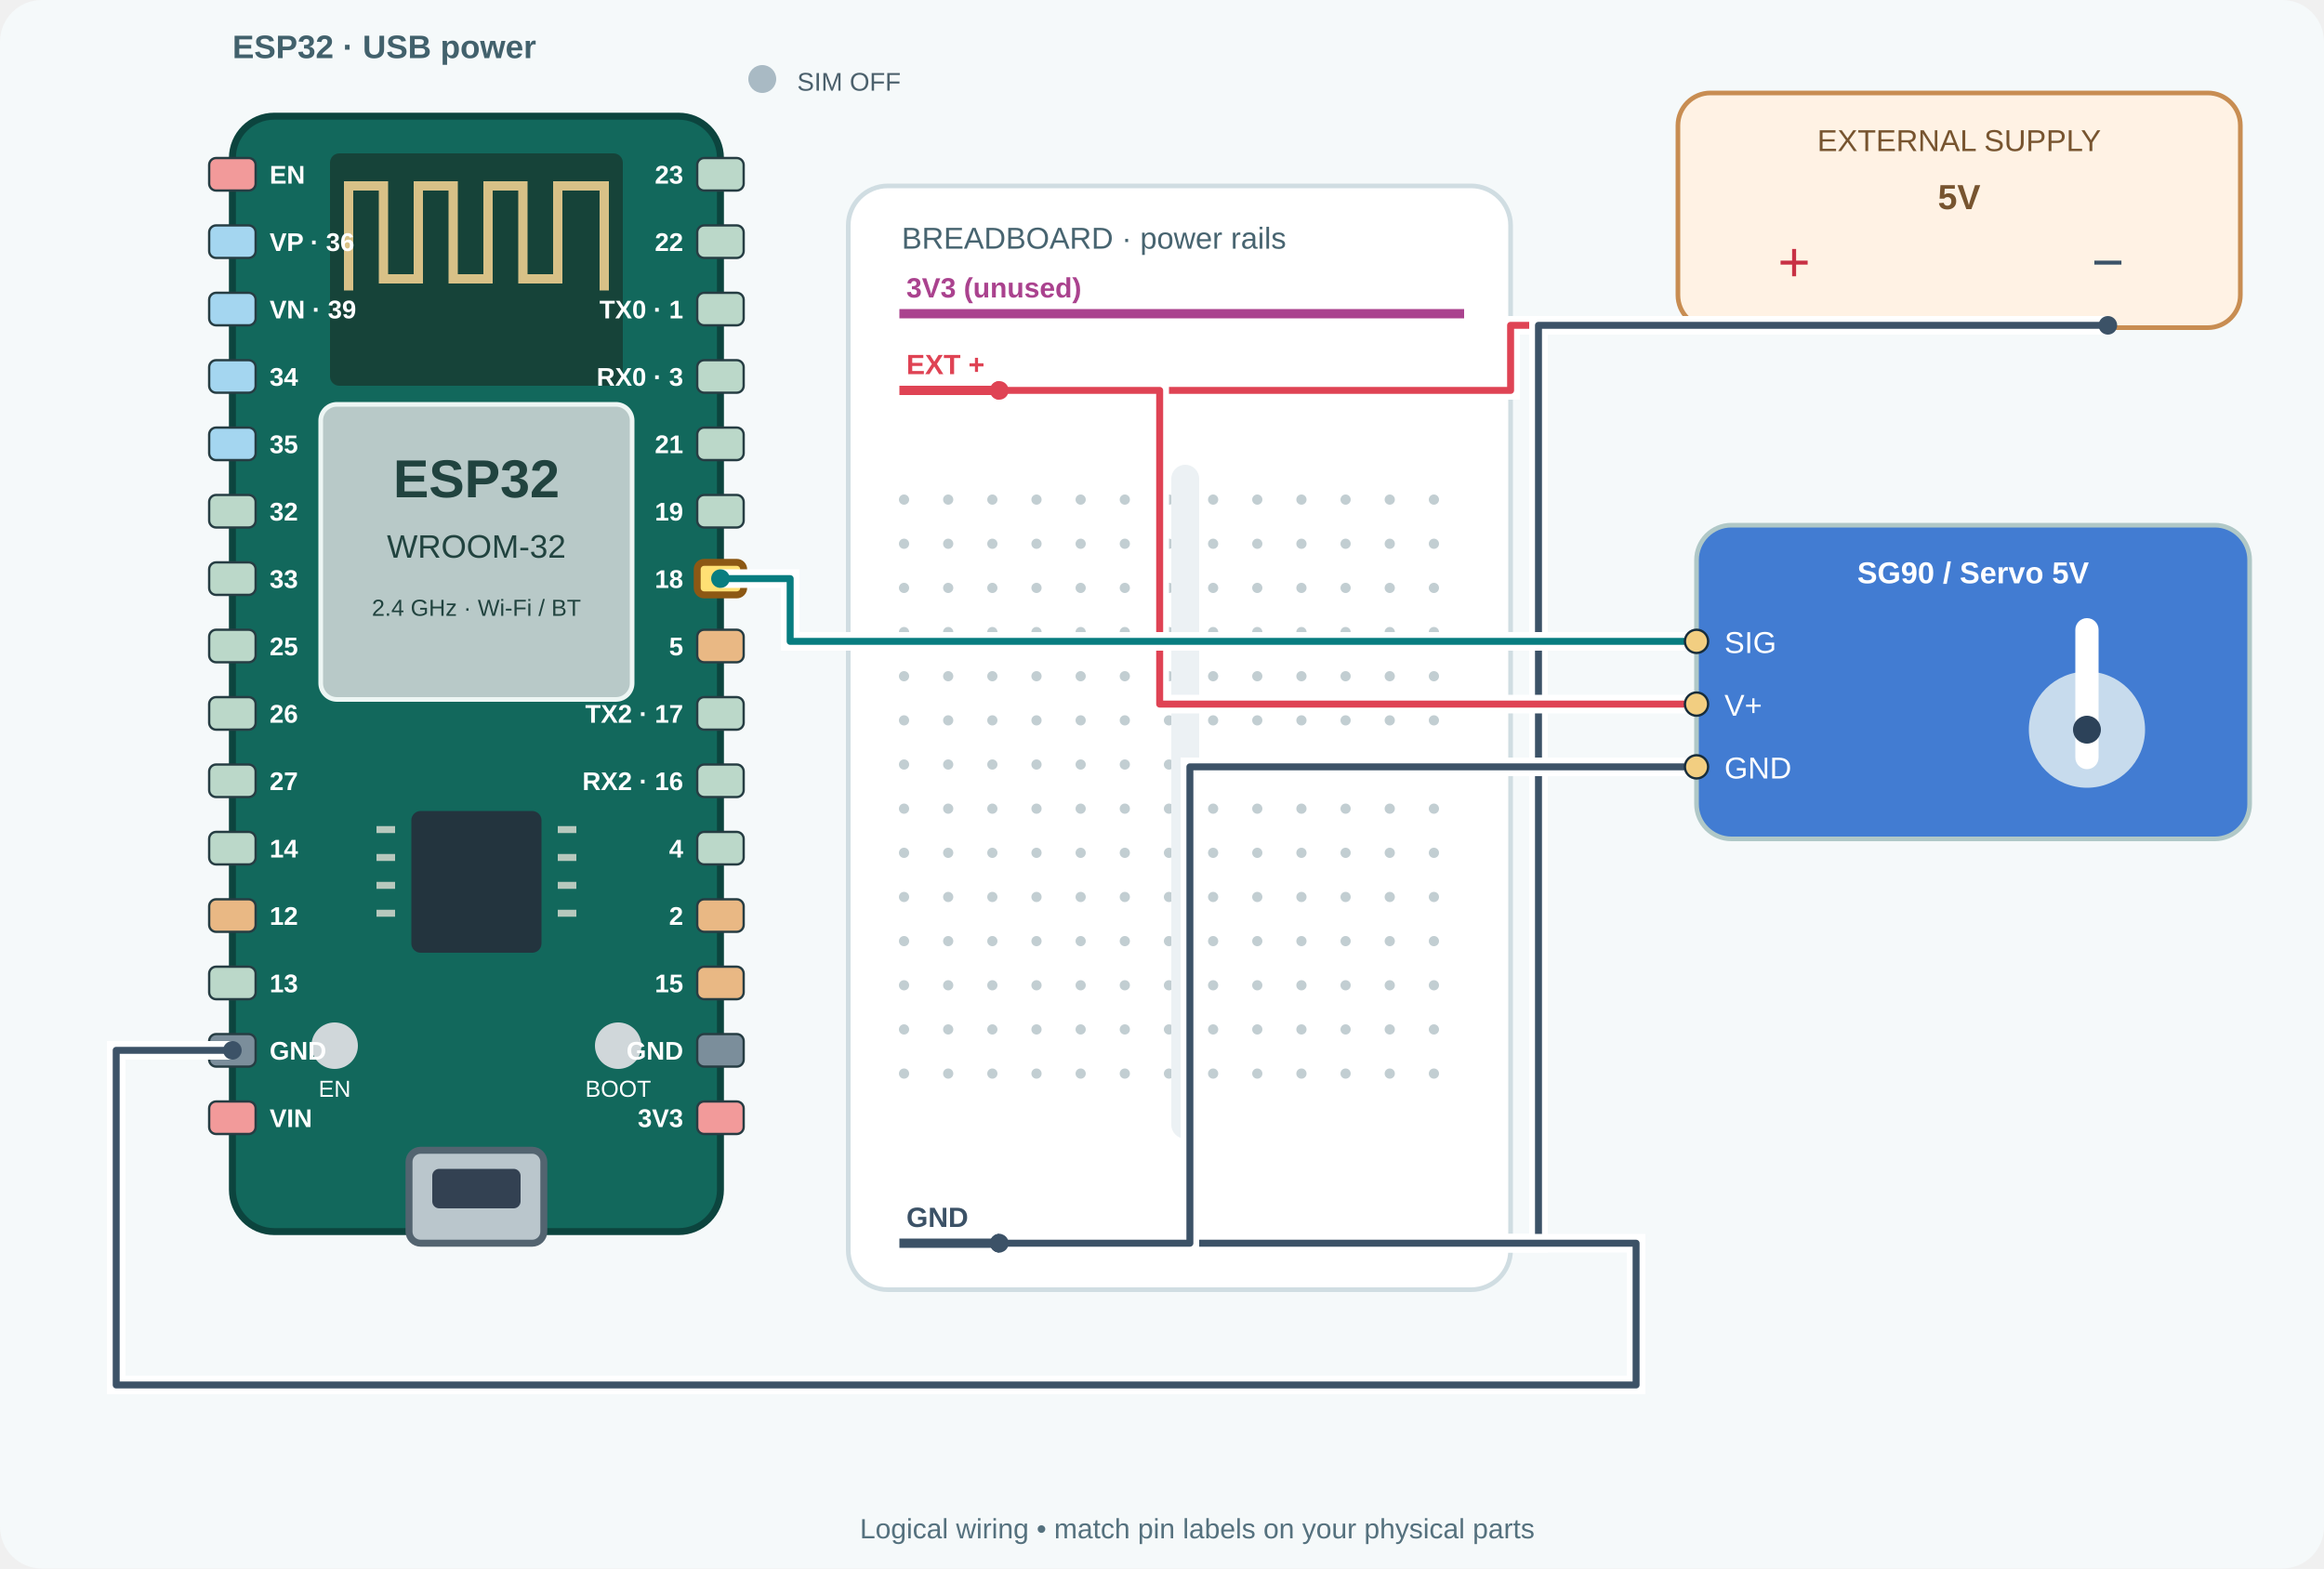
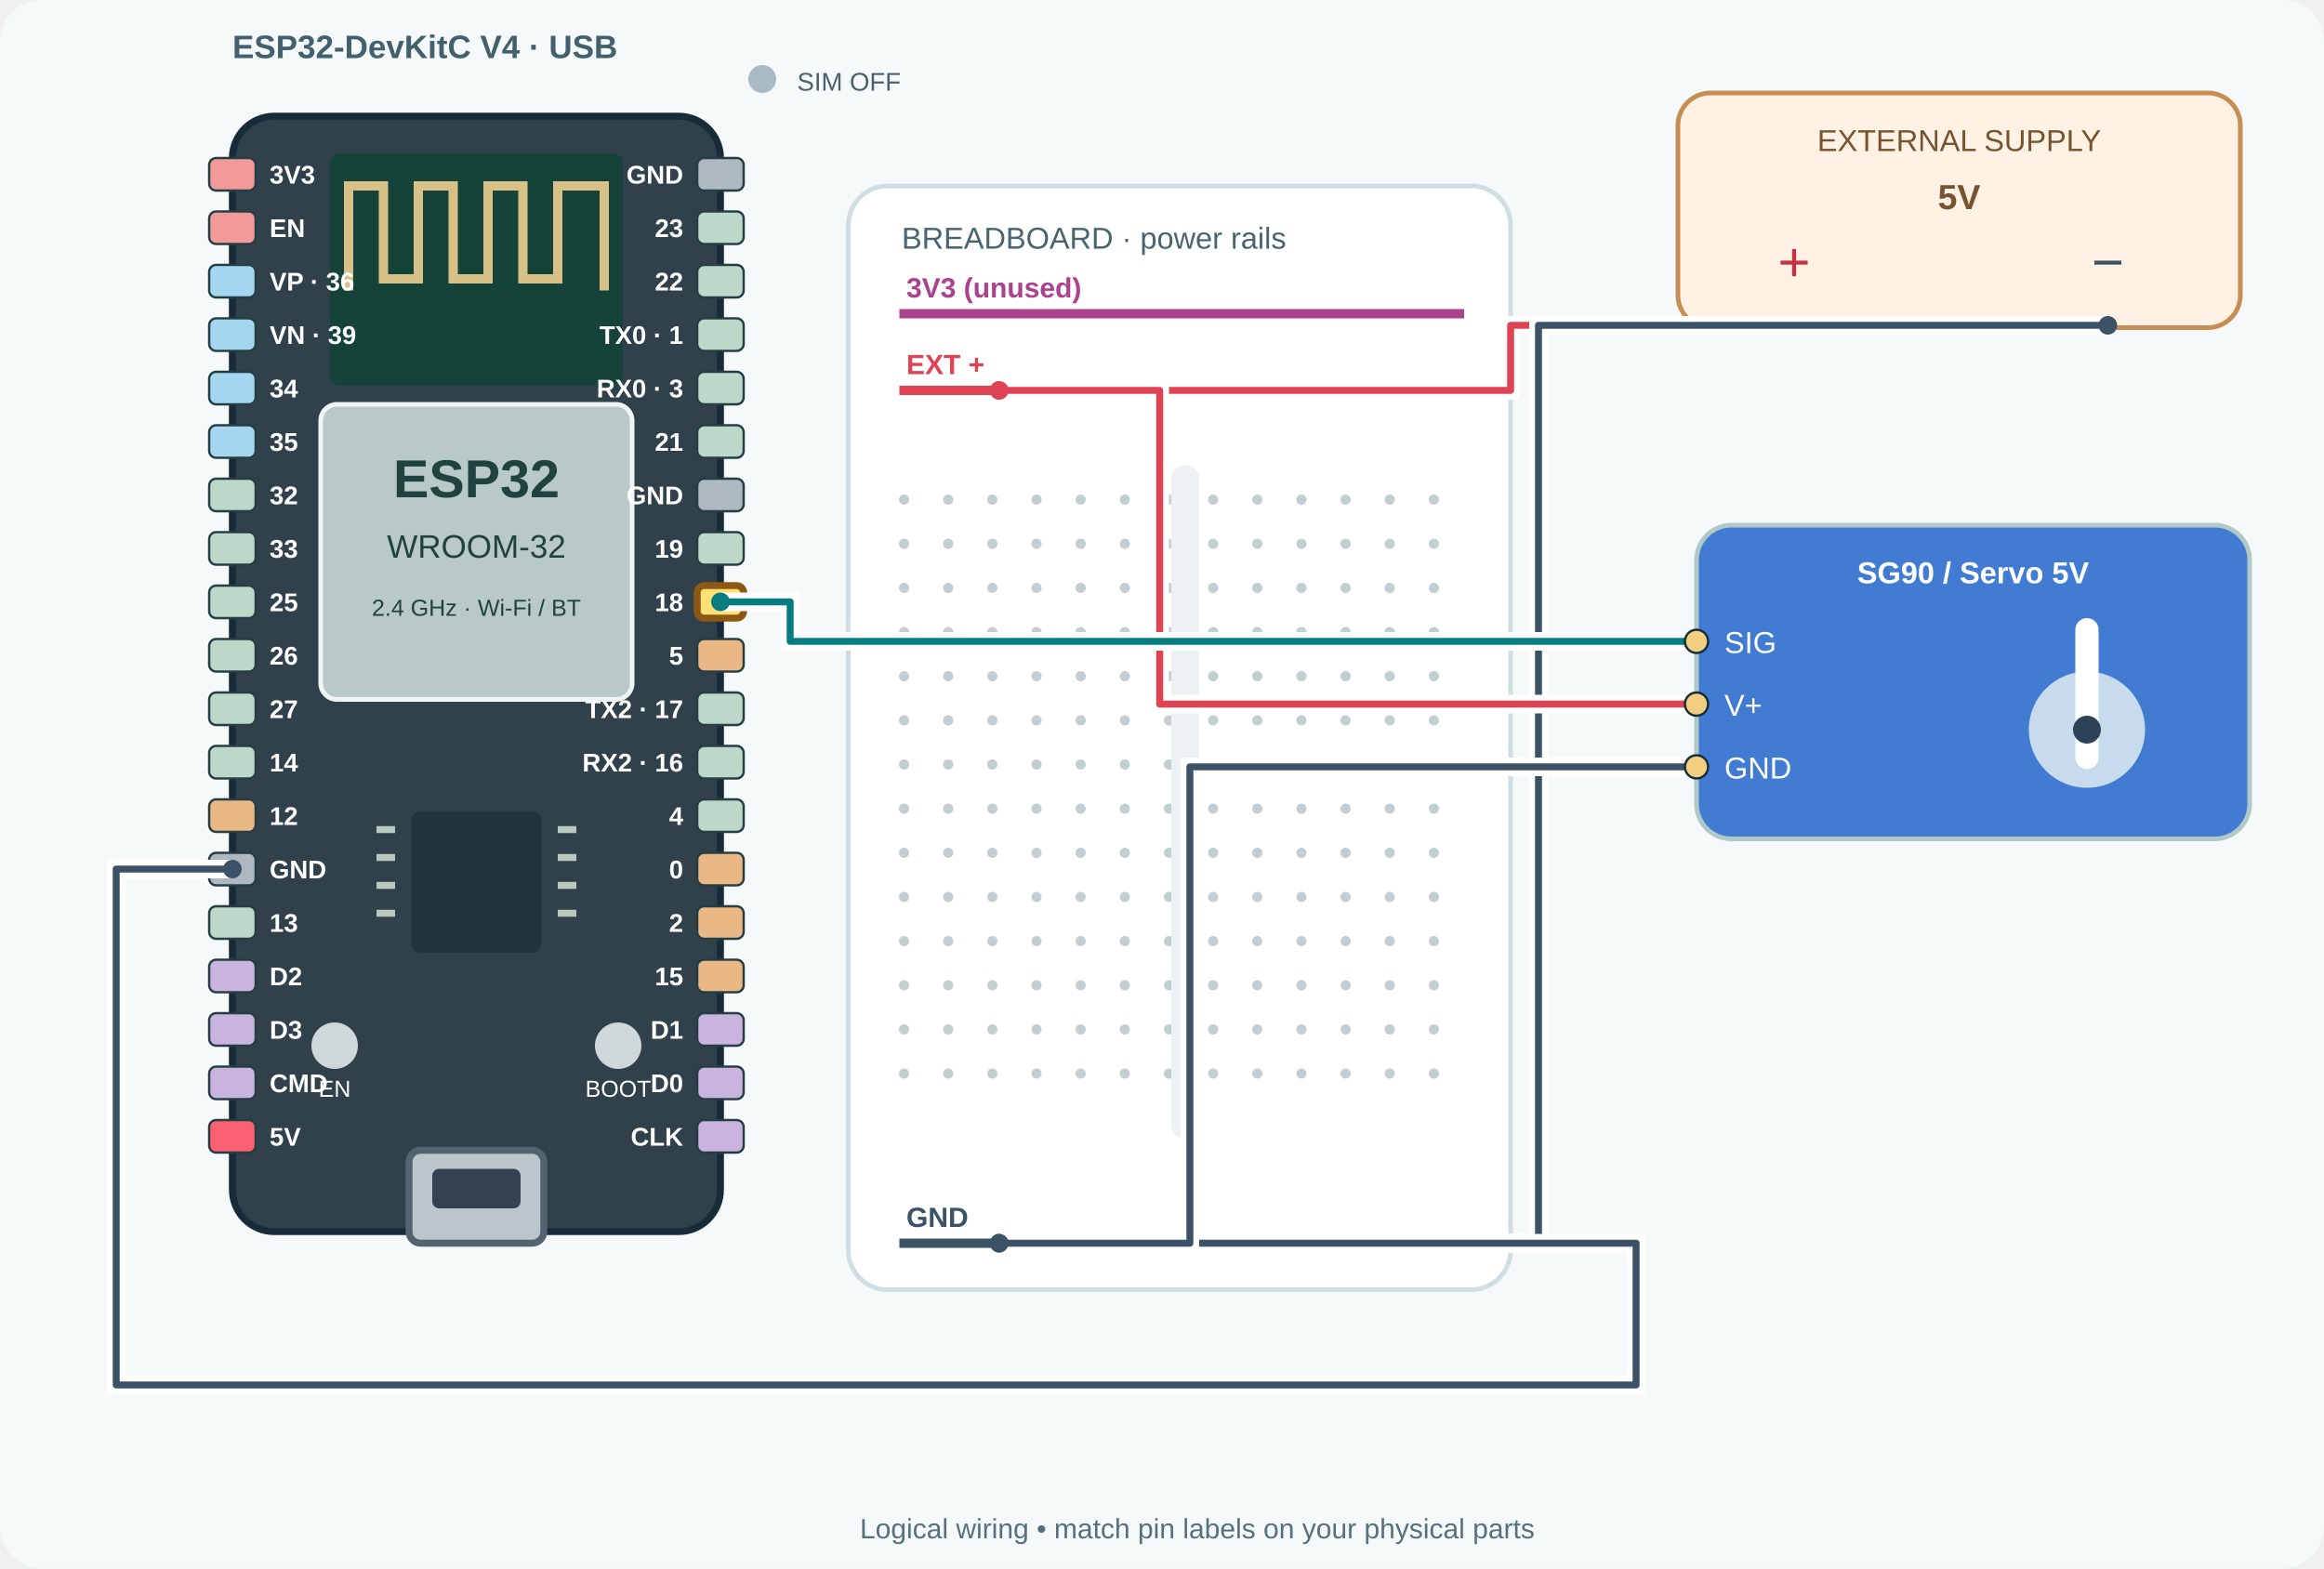
<svg xmlns="http://www.w3.org/2000/svg" viewBox="0 0 1000 675" role="img" aria-labelledby="circuit-title circuit-desc" class="circuit" style="font-family:Arial,sans-serif" data-powered="false">
  <rect width="1000" height="675" rx="18" fill="#f5f9fa" />
-   <text x="100" y="25" font-size="14" fill="#42616c" font-weight="bold">ESP32 · USB power</text>
+   <text x="100" y="25" font-size="14" fill="#42616c" font-weight="bold">ESP32-DevKitC V4 · USB</text>
  <rect x="365" y="80" width="285" height="475" rx="17" fill="#fff" stroke="#d0dde2" stroke-width="2" />
  <text x="388" y="107" font-size="13" fill="#476470">BREADBOARD · power rails</text>
  <circle cx="389" cy="215" r="2.2" fill="#c2ced2" />
  <circle cx="408" cy="215" r="2.2" fill="#c2ced2" />
  <circle cx="427" cy="215" r="2.2" fill="#c2ced2" />
  <circle cx="446" cy="215" r="2.2" fill="#c2ced2" />
  <circle cx="465" cy="215" r="2.2" fill="#c2ced2" />
  <circle cx="484" cy="215" r="2.2" fill="#c2ced2" />
  <circle cx="503" cy="215" r="2.2" fill="#c2ced2" />
  <circle cx="522" cy="215" r="2.2" fill="#c2ced2" />
  <circle cx="541" cy="215" r="2.2" fill="#c2ced2" />
  <circle cx="560" cy="215" r="2.2" fill="#c2ced2" />
  <circle cx="579" cy="215" r="2.2" fill="#c2ced2" />
  <circle cx="598" cy="215" r="2.2" fill="#c2ced2" />
  <circle cx="617" cy="215" r="2.2" fill="#c2ced2" />
  <circle cx="389" cy="234" r="2.2" fill="#c2ced2" />
  <circle cx="408" cy="234" r="2.2" fill="#c2ced2" />
  <circle cx="427" cy="234" r="2.2" fill="#c2ced2" />
  <circle cx="446" cy="234" r="2.2" fill="#c2ced2" />
  <circle cx="465" cy="234" r="2.2" fill="#c2ced2" />
  <circle cx="484" cy="234" r="2.2" fill="#c2ced2" />
  <circle cx="503" cy="234" r="2.2" fill="#c2ced2" />
  <circle cx="522" cy="234" r="2.2" fill="#c2ced2" />
  <circle cx="541" cy="234" r="2.2" fill="#c2ced2" />
  <circle cx="560" cy="234" r="2.2" fill="#c2ced2" />
  <circle cx="579" cy="234" r="2.2" fill="#c2ced2" />
  <circle cx="598" cy="234" r="2.2" fill="#c2ced2" />
  <circle cx="617" cy="234" r="2.2" fill="#c2ced2" />
  <circle cx="389" cy="253" r="2.2" fill="#c2ced2" />
  <circle cx="408" cy="253" r="2.2" fill="#c2ced2" />
  <circle cx="427" cy="253" r="2.2" fill="#c2ced2" />
  <circle cx="446" cy="253" r="2.2" fill="#c2ced2" />
  <circle cx="465" cy="253" r="2.2" fill="#c2ced2" />
  <circle cx="484" cy="253" r="2.2" fill="#c2ced2" />
  <circle cx="503" cy="253" r="2.2" fill="#c2ced2" />
  <circle cx="522" cy="253" r="2.2" fill="#c2ced2" />
  <circle cx="541" cy="253" r="2.2" fill="#c2ced2" />
  <circle cx="560" cy="253" r="2.2" fill="#c2ced2" />
  <circle cx="579" cy="253" r="2.2" fill="#c2ced2" />
  <circle cx="598" cy="253" r="2.2" fill="#c2ced2" />
  <circle cx="617" cy="253" r="2.2" fill="#c2ced2" />
  <circle cx="389" cy="272" r="2.2" fill="#c2ced2" />
  <circle cx="408" cy="272" r="2.2" fill="#c2ced2" />
  <circle cx="427" cy="272" r="2.2" fill="#c2ced2" />
  <circle cx="446" cy="272" r="2.2" fill="#c2ced2" />
  <circle cx="465" cy="272" r="2.2" fill="#c2ced2" />
  <circle cx="484" cy="272" r="2.2" fill="#c2ced2" />
  <circle cx="503" cy="272" r="2.2" fill="#c2ced2" />
  <circle cx="522" cy="272" r="2.2" fill="#c2ced2" />
  <circle cx="541" cy="272" r="2.2" fill="#c2ced2" />
  <circle cx="560" cy="272" r="2.2" fill="#c2ced2" />
  <circle cx="579" cy="272" r="2.2" fill="#c2ced2" />
  <circle cx="598" cy="272" r="2.2" fill="#c2ced2" />
  <circle cx="617" cy="272" r="2.2" fill="#c2ced2" />
  <circle cx="389" cy="291" r="2.2" fill="#c2ced2" />
  <circle cx="408" cy="291" r="2.2" fill="#c2ced2" />
  <circle cx="427" cy="291" r="2.2" fill="#c2ced2" />
  <circle cx="446" cy="291" r="2.2" fill="#c2ced2" />
  <circle cx="465" cy="291" r="2.2" fill="#c2ced2" />
  <circle cx="484" cy="291" r="2.2" fill="#c2ced2" />
  <circle cx="503" cy="291" r="2.2" fill="#c2ced2" />
  <circle cx="522" cy="291" r="2.2" fill="#c2ced2" />
  <circle cx="541" cy="291" r="2.2" fill="#c2ced2" />
  <circle cx="560" cy="291" r="2.2" fill="#c2ced2" />
  <circle cx="579" cy="291" r="2.2" fill="#c2ced2" />
  <circle cx="598" cy="291" r="2.2" fill="#c2ced2" />
  <circle cx="617" cy="291" r="2.2" fill="#c2ced2" />
  <circle cx="389" cy="310" r="2.2" fill="#c2ced2" />
  <circle cx="408" cy="310" r="2.2" fill="#c2ced2" />
  <circle cx="427" cy="310" r="2.2" fill="#c2ced2" />
  <circle cx="446" cy="310" r="2.2" fill="#c2ced2" />
  <circle cx="465" cy="310" r="2.2" fill="#c2ced2" />
  <circle cx="484" cy="310" r="2.2" fill="#c2ced2" />
  <circle cx="503" cy="310" r="2.2" fill="#c2ced2" />
  <circle cx="522" cy="310" r="2.2" fill="#c2ced2" />
  <circle cx="541" cy="310" r="2.2" fill="#c2ced2" />
  <circle cx="560" cy="310" r="2.2" fill="#c2ced2" />
  <circle cx="579" cy="310" r="2.2" fill="#c2ced2" />
  <circle cx="598" cy="310" r="2.2" fill="#c2ced2" />
  <circle cx="617" cy="310" r="2.2" fill="#c2ced2" />
  <circle cx="389" cy="329" r="2.2" fill="#c2ced2" />
  <circle cx="408" cy="329" r="2.2" fill="#c2ced2" />
  <circle cx="427" cy="329" r="2.2" fill="#c2ced2" />
  <circle cx="446" cy="329" r="2.2" fill="#c2ced2" />
  <circle cx="465" cy="329" r="2.2" fill="#c2ced2" />
  <circle cx="484" cy="329" r="2.2" fill="#c2ced2" />
  <circle cx="503" cy="329" r="2.2" fill="#c2ced2" />
  <circle cx="522" cy="329" r="2.2" fill="#c2ced2" />
  <circle cx="541" cy="329" r="2.2" fill="#c2ced2" />
  <circle cx="560" cy="329" r="2.2" fill="#c2ced2" />
  <circle cx="579" cy="329" r="2.2" fill="#c2ced2" />
  <circle cx="598" cy="329" r="2.2" fill="#c2ced2" />
  <circle cx="617" cy="329" r="2.2" fill="#c2ced2" />
  <circle cx="389" cy="348" r="2.2" fill="#c2ced2" />
  <circle cx="408" cy="348" r="2.2" fill="#c2ced2" />
  <circle cx="427" cy="348" r="2.2" fill="#c2ced2" />
  <circle cx="446" cy="348" r="2.2" fill="#c2ced2" />
  <circle cx="465" cy="348" r="2.2" fill="#c2ced2" />
  <circle cx="484" cy="348" r="2.2" fill="#c2ced2" />
  <circle cx="503" cy="348" r="2.2" fill="#c2ced2" />
  <circle cx="522" cy="348" r="2.2" fill="#c2ced2" />
  <circle cx="541" cy="348" r="2.2" fill="#c2ced2" />
  <circle cx="560" cy="348" r="2.2" fill="#c2ced2" />
  <circle cx="579" cy="348" r="2.2" fill="#c2ced2" />
  <circle cx="598" cy="348" r="2.2" fill="#c2ced2" />
  <circle cx="617" cy="348" r="2.2" fill="#c2ced2" />
  <circle cx="389" cy="367" r="2.2" fill="#c2ced2" />
  <circle cx="408" cy="367" r="2.2" fill="#c2ced2" />
  <circle cx="427" cy="367" r="2.2" fill="#c2ced2" />
  <circle cx="446" cy="367" r="2.2" fill="#c2ced2" />
  <circle cx="465" cy="367" r="2.2" fill="#c2ced2" />
  <circle cx="484" cy="367" r="2.2" fill="#c2ced2" />
  <circle cx="503" cy="367" r="2.2" fill="#c2ced2" />
  <circle cx="522" cy="367" r="2.2" fill="#c2ced2" />
  <circle cx="541" cy="367" r="2.2" fill="#c2ced2" />
  <circle cx="560" cy="367" r="2.2" fill="#c2ced2" />
  <circle cx="579" cy="367" r="2.2" fill="#c2ced2" />
  <circle cx="598" cy="367" r="2.2" fill="#c2ced2" />
  <circle cx="617" cy="367" r="2.2" fill="#c2ced2" />
  <circle cx="389" cy="386" r="2.2" fill="#c2ced2" />
  <circle cx="408" cy="386" r="2.2" fill="#c2ced2" />
  <circle cx="427" cy="386" r="2.2" fill="#c2ced2" />
  <circle cx="446" cy="386" r="2.2" fill="#c2ced2" />
  <circle cx="465" cy="386" r="2.2" fill="#c2ced2" />
  <circle cx="484" cy="386" r="2.2" fill="#c2ced2" />
  <circle cx="503" cy="386" r="2.2" fill="#c2ced2" />
  <circle cx="522" cy="386" r="2.2" fill="#c2ced2" />
  <circle cx="541" cy="386" r="2.2" fill="#c2ced2" />
  <circle cx="560" cy="386" r="2.2" fill="#c2ced2" />
  <circle cx="579" cy="386" r="2.2" fill="#c2ced2" />
  <circle cx="598" cy="386" r="2.2" fill="#c2ced2" />
  <circle cx="617" cy="386" r="2.2" fill="#c2ced2" />
  <circle cx="389" cy="405" r="2.2" fill="#c2ced2" />
  <circle cx="408" cy="405" r="2.2" fill="#c2ced2" />
  <circle cx="427" cy="405" r="2.2" fill="#c2ced2" />
  <circle cx="446" cy="405" r="2.2" fill="#c2ced2" />
  <circle cx="465" cy="405" r="2.2" fill="#c2ced2" />
  <circle cx="484" cy="405" r="2.2" fill="#c2ced2" />
  <circle cx="503" cy="405" r="2.2" fill="#c2ced2" />
  <circle cx="522" cy="405" r="2.2" fill="#c2ced2" />
  <circle cx="541" cy="405" r="2.2" fill="#c2ced2" />
  <circle cx="560" cy="405" r="2.2" fill="#c2ced2" />
  <circle cx="579" cy="405" r="2.2" fill="#c2ced2" />
  <circle cx="598" cy="405" r="2.2" fill="#c2ced2" />
  <circle cx="617" cy="405" r="2.2" fill="#c2ced2" />
  <circle cx="389" cy="424" r="2.2" fill="#c2ced2" />
  <circle cx="408" cy="424" r="2.2" fill="#c2ced2" />
  <circle cx="427" cy="424" r="2.2" fill="#c2ced2" />
  <circle cx="446" cy="424" r="2.2" fill="#c2ced2" />
  <circle cx="465" cy="424" r="2.2" fill="#c2ced2" />
  <circle cx="484" cy="424" r="2.2" fill="#c2ced2" />
  <circle cx="503" cy="424" r="2.2" fill="#c2ced2" />
  <circle cx="522" cy="424" r="2.2" fill="#c2ced2" />
  <circle cx="541" cy="424" r="2.2" fill="#c2ced2" />
  <circle cx="560" cy="424" r="2.2" fill="#c2ced2" />
  <circle cx="579" cy="424" r="2.2" fill="#c2ced2" />
  <circle cx="598" cy="424" r="2.2" fill="#c2ced2" />
  <circle cx="617" cy="424" r="2.2" fill="#c2ced2" />
  <circle cx="389" cy="443" r="2.2" fill="#c2ced2" />
  <circle cx="408" cy="443" r="2.2" fill="#c2ced2" />
  <circle cx="427" cy="443" r="2.2" fill="#c2ced2" />
  <circle cx="446" cy="443" r="2.2" fill="#c2ced2" />
  <circle cx="465" cy="443" r="2.2" fill="#c2ced2" />
  <circle cx="484" cy="443" r="2.2" fill="#c2ced2" />
  <circle cx="503" cy="443" r="2.2" fill="#c2ced2" />
  <circle cx="522" cy="443" r="2.2" fill="#c2ced2" />
  <circle cx="541" cy="443" r="2.2" fill="#c2ced2" />
  <circle cx="560" cy="443" r="2.2" fill="#c2ced2" />
  <circle cx="579" cy="443" r="2.2" fill="#c2ced2" />
  <circle cx="598" cy="443" r="2.2" fill="#c2ced2" />
  <circle cx="617" cy="443" r="2.2" fill="#c2ced2" />
  <circle cx="389" cy="462" r="2.2" fill="#c2ced2" />
  <circle cx="408" cy="462" r="2.2" fill="#c2ced2" />
  <circle cx="427" cy="462" r="2.2" fill="#c2ced2" />
  <circle cx="446" cy="462" r="2.2" fill="#c2ced2" />
  <circle cx="465" cy="462" r="2.2" fill="#c2ced2" />
  <circle cx="484" cy="462" r="2.2" fill="#c2ced2" />
  <circle cx="503" cy="462" r="2.2" fill="#c2ced2" />
  <circle cx="522" cy="462" r="2.2" fill="#c2ced2" />
  <circle cx="541" cy="462" r="2.2" fill="#c2ced2" />
  <circle cx="560" cy="462" r="2.2" fill="#c2ced2" />
  <circle cx="579" cy="462" r="2.2" fill="#c2ced2" />
  <circle cx="598" cy="462" r="2.2" fill="#c2ced2" />
  <circle cx="617" cy="462" r="2.2" fill="#c2ced2" />
  <rect x="504" y="200" width="12" height="290" rx="6" fill="#ecf1f4" />
  <path d="M387 135H630" stroke="#aa428e" stroke-width="4" />
  <text x="390" y="128" fill="#aa428e" font-size="12" font-weight="bold">3V3 (unused)</text>
  <path d="M387 168H630" stroke="#df4354" stroke-width="4" />
  <text x="390" y="161" fill="#df4354" font-size="12" font-weight="bold">EXT +</text>
  <path d="M387 535H630" stroke="#3c5267" stroke-width="4" />
  <text x="390" y="528" fill="#3c5267" font-size="12" font-weight="bold">GND</text>
  <rect x="722" y="40" width="242" height="101" rx="14" fill="#fff2e4" stroke="#c88d52" stroke-width="2" />
  <text x="843" y="65" text-anchor="middle" fill="#77542f" font-size="13">EXTERNAL SUPPLY</text>
  <text x="843" y="90" text-anchor="middle" fill="#77542f" font-size="15" font-weight="bold">5V</text>
  <text x="772" y="121" text-anchor="middle" font-size="24" fill="#c83144">+</text>
  <text x="907" y="121" text-anchor="middle" font-size="24" fill="#3c5267">−</text>
-   <g transform="translate(100 50) scale(1)">
-     <rect width="210" height="480" rx="18" fill="#12685c" stroke="#0c443e" stroke-width="3" />
+   <g transform="translate(100 50) scale(1 1)">
+     <rect width="210" height="480" rx="18" fill="#30414b" stroke="#172c38" stroke-width="3" />
    <rect x="42" y="16" width="126" height="100" rx="4" fill="#164339" />
    <path d="M50 75V30h15v40h15V30h15v40h15V30h15v40h15V30h20v45" fill="none" stroke="#d8c187" stroke-width="4" />
    <rect x="38" y="124" width="134" height="127" rx="7" fill="#b8c9c8" stroke="#edf6f4" stroke-width="2" />
    <text x="105" y="164" text-anchor="middle" font-size="23" fill="#21433f" font-weight="bold">ESP32</text>
    <text x="105" y="190" text-anchor="middle" font-size="14" fill="#21433f">WROOM-32</text>
    <text x="105" y="215" text-anchor="middle" font-size="10" fill="#21433f">2.4 GHz · Wi-Fi / BT</text>
    <rect x="77" y="299" width="56" height="61" rx="4" fill="#23343e" />
    <path d="M70 307h-8m8 12h-8m8 12h-8m8 12h-8m78-36h8m-8 12h8m-8 12h8m-8 12h8" stroke="#b7c8bd" stroke-width="3" />
    <circle cx="44" cy="400" r="10" fill="#d0d7da" />
    <circle cx="166" cy="400" r="10" fill="#d0d7da" />
    <text x="44" y="422" text-anchor="middle" font-size="10" fill="white">EN</text>
    <text x="166" y="422" text-anchor="middle" font-size="10" fill="white">BOOT</text>
    <rect x="76" y="445" width="58" height="40" rx="5" fill="#bac6cc" stroke="#536470" stroke-width="3" />
    <rect x="86" y="453" width="38" height="17" rx="3" fill="#334152" />
    <g class="pin " opacity="1">
-       <rect x="-27" y="12" width="54" height="26" fill="transparent" />
+       <rect x="-27" y="14" width="54" height="22" fill="transparent" />
      <rect class="pin-pad" x="-10" y="18" width="20" height="14" rx="3" fill="#f29a9a" stroke="#263d43" stroke-width="1" />
-       <text x="16" y="29" text-anchor="start" font-size="11" font-weight="bold" fill="#fff">EN</text>
-     </g>
-     <g class="pin " opacity="1">
-       <rect x="-27" y="41" width="54" height="26" fill="transparent" />
-       <rect class="pin-pad" x="-10" y="47" width="20" height="14" rx="3" fill="#a4d6f0" stroke="#263d43" stroke-width="1" />
-       <text x="16" y="58" text-anchor="start" font-size="11" font-weight="bold" fill="#fff">VP · 36</text>
-     </g>
-     <g class="pin " opacity="1">
-       <rect x="-27" y="70" width="54" height="26" fill="transparent" />
-       <rect class="pin-pad" x="-10" y="76" width="20" height="14" rx="3" fill="#a4d6f0" stroke="#263d43" stroke-width="1" />
-       <text x="16" y="87" text-anchor="start" font-size="11" font-weight="bold" fill="#fff">VN · 39</text>
-     </g>
-     <g class="pin " opacity="1">
-       <rect x="-27" y="99" width="54" height="26" fill="transparent" />
-       <rect class="pin-pad" x="-10" y="105" width="20" height="14" rx="3" fill="#a4d6f0" stroke="#263d43" stroke-width="1" />
-       <text x="16" y="116" text-anchor="start" font-size="11" font-weight="bold" fill="#fff">34</text>
-     </g>
-     <g class="pin " opacity="1">
-       <rect x="-27" y="128" width="54" height="26" fill="transparent" />
-       <rect class="pin-pad" x="-10" y="134" width="20" height="14" rx="3" fill="#a4d6f0" stroke="#263d43" stroke-width="1" />
-       <text x="16" y="145" text-anchor="start" font-size="11" font-weight="bold" fill="#fff">35</text>
-     </g>
-     <g class="pin " opacity="1">
-       <rect x="-27" y="157" width="54" height="26" fill="transparent" />
-       <rect class="pin-pad" x="-10" y="163" width="20" height="14" rx="3" fill="#bbd8c9" stroke="#263d43" stroke-width="1" />
-       <text x="16" y="174" text-anchor="start" font-size="11" font-weight="bold" fill="#fff">32</text>
-     </g>
-     <g class="pin " opacity="1">
-       <rect x="-27" y="186" width="54" height="26" fill="transparent" />
-       <rect class="pin-pad" x="-10" y="192" width="20" height="14" rx="3" fill="#bbd8c9" stroke="#263d43" stroke-width="1" />
-       <text x="16" y="203" text-anchor="start" font-size="11" font-weight="bold" fill="#fff">33</text>
-     </g>
-     <g class="pin " opacity="1">
-       <rect x="-27" y="215" width="54" height="26" fill="transparent" />
-       <rect class="pin-pad" x="-10" y="221" width="20" height="14" rx="3" fill="#bbd8c9" stroke="#263d43" stroke-width="1" />
-       <text x="16" y="232" text-anchor="start" font-size="11" font-weight="bold" fill="#fff">25</text>
-     </g>
-     <g class="pin " opacity="1">
-       <rect x="-27" y="244" width="54" height="26" fill="transparent" />
-       <rect class="pin-pad" x="-10" y="250" width="20" height="14" rx="3" fill="#bbd8c9" stroke="#263d43" stroke-width="1" />
-       <text x="16" y="261" text-anchor="start" font-size="11" font-weight="bold" fill="#fff">26</text>
-     </g>
-     <g class="pin " opacity="1">
-       <rect x="-27" y="273" width="54" height="26" fill="transparent" />
-       <rect class="pin-pad" x="-10" y="279" width="20" height="14" rx="3" fill="#bbd8c9" stroke="#263d43" stroke-width="1" />
-       <text x="16" y="290" text-anchor="start" font-size="11" font-weight="bold" fill="#fff">27</text>
-     </g>
-     <g class="pin " opacity="1">
-       <rect x="-27" y="302" width="54" height="26" fill="transparent" />
-       <rect class="pin-pad" x="-10" y="308" width="20" height="14" rx="3" fill="#bbd8c9" stroke="#263d43" stroke-width="1" />
-       <text x="16" y="319" text-anchor="start" font-size="11" font-weight="bold" fill="#fff">14</text>
-     </g>
-     <g class="pin " opacity="1">
-       <rect x="-27" y="331" width="54" height="26" fill="transparent" />
-       <rect class="pin-pad" x="-10" y="337" width="20" height="14" rx="3" fill="#e9b884" stroke="#263d43" stroke-width="1" />
-       <text x="16" y="348" text-anchor="start" font-size="11" font-weight="bold" fill="#fff">12</text>
-     </g>
-     <g class="pin " opacity="1">
-       <rect x="-27" y="360" width="54" height="26" fill="transparent" />
-       <rect class="pin-pad" x="-10" y="366" width="20" height="14" rx="3" fill="#bbd8c9" stroke="#263d43" stroke-width="1" />
-       <text x="16" y="377" text-anchor="start" font-size="11" font-weight="bold" fill="#fff">13</text>
-     </g>
-     <g class="pin " opacity="1">
-       <rect x="-27" y="389" width="54" height="26" fill="transparent" />
-       <rect class="pin-pad" x="-10" y="395" width="20" height="14" rx="3" fill="#7b8e9b" stroke="#263d43" stroke-width="1" />
-       <text x="16" y="406" text-anchor="start" font-size="11" font-weight="bold" fill="#fff">GND</text>
-     </g>
-     <g class="pin " opacity="1">
-       <rect x="-27" y="418" width="54" height="26" fill="transparent" />
-       <rect class="pin-pad" x="-10" y="424" width="20" height="14" rx="3" fill="#f29a9a" stroke="#263d43" stroke-width="1" />
-       <text x="16" y="435" text-anchor="start" font-size="11" font-weight="bold" fill="#fff">VIN</text>
-     </g>
-     <g class="pin " opacity="1">
-       <rect x="183" y="12" width="54" height="26" fill="transparent" />
-       <rect class="pin-pad" x="200" y="18" width="20" height="14" rx="3" fill="#bbd8c9" stroke="#263d43" stroke-width="1" />
-       <text x="194" y="29" text-anchor="end" font-size="11" font-weight="bold" fill="#fff">23</text>
-     </g>
-     <g class="pin " opacity="1">
-       <rect x="183" y="41" width="54" height="26" fill="transparent" />
-       <rect class="pin-pad" x="200" y="47" width="20" height="14" rx="3" fill="#bbd8c9" stroke="#263d43" stroke-width="1" />
-       <text x="194" y="58" text-anchor="end" font-size="11" font-weight="bold" fill="#fff">22</text>
-     </g>
-     <g class="pin " opacity="1">
-       <rect x="183" y="70" width="54" height="26" fill="transparent" />
-       <rect class="pin-pad" x="200" y="76" width="20" height="14" rx="3" fill="#bbd8c9" stroke="#263d43" stroke-width="1" />
-       <text x="194" y="87" text-anchor="end" font-size="11" font-weight="bold" fill="#fff">TX0 · 1</text>
-     </g>
-     <g class="pin " opacity="1">
-       <rect x="183" y="99" width="54" height="26" fill="transparent" />
-       <rect class="pin-pad" x="200" y="105" width="20" height="14" rx="3" fill="#bbd8c9" stroke="#263d43" stroke-width="1" />
-       <text x="194" y="116" text-anchor="end" font-size="11" font-weight="bold" fill="#fff">RX0 · 3</text>
-     </g>
-     <g class="pin " opacity="1">
-       <rect x="183" y="128" width="54" height="26" fill="transparent" />
-       <rect class="pin-pad" x="200" y="134" width="20" height="14" rx="3" fill="#bbd8c9" stroke="#263d43" stroke-width="1" />
-       <text x="194" y="145" text-anchor="end" font-size="11" font-weight="bold" fill="#fff">21</text>
-     </g>
-     <g class="pin " opacity="1">
-       <rect x="183" y="157" width="54" height="26" fill="transparent" />
-       <rect class="pin-pad" x="200" y="163" width="20" height="14" rx="3" fill="#bbd8c9" stroke="#263d43" stroke-width="1" />
-       <text x="194" y="174" text-anchor="end" font-size="11" font-weight="bold" fill="#fff">19</text>
+       <text x="16" y="29" text-anchor="start" font-size="11" font-weight="bold" fill="#fff">3V3</text>
+     </g>
+     <g class="pin " opacity="1">
+       <rect x="-27" y="37" width="54" height="22" fill="transparent" />
+       <rect class="pin-pad" x="-10" y="41" width="20" height="14" rx="3" fill="#f29a9a" stroke="#263d43" stroke-width="1" />
+       <text x="16" y="52" text-anchor="start" font-size="11" font-weight="bold" fill="#fff">EN</text>
+     </g>
+     <g class="pin " opacity="1">
+       <rect x="-27" y="60" width="54" height="22" fill="transparent" />
+       <rect class="pin-pad" x="-10" y="64" width="20" height="14" rx="3" fill="#a4d6f0" stroke="#263d43" stroke-width="1" />
+       <text x="16" y="75" text-anchor="start" font-size="11" font-weight="bold" fill="#fff">VP · 36</text>
+     </g>
+     <g class="pin " opacity="1">
+       <rect x="-27" y="83" width="54" height="22" fill="transparent" />
+       <rect class="pin-pad" x="-10" y="87" width="20" height="14" rx="3" fill="#a4d6f0" stroke="#263d43" stroke-width="1" />
+       <text x="16" y="98" text-anchor="start" font-size="11" font-weight="bold" fill="#fff">VN · 39</text>
+     </g>
+     <g class="pin " opacity="1">
+       <rect x="-27" y="106" width="54" height="22" fill="transparent" />
+       <rect class="pin-pad" x="-10" y="110" width="20" height="14" rx="3" fill="#a4d6f0" stroke="#263d43" stroke-width="1" />
+       <text x="16" y="121" text-anchor="start" font-size="11" font-weight="bold" fill="#fff">34</text>
+     </g>
+     <g class="pin " opacity="1">
+       <rect x="-27" y="129" width="54" height="22" fill="transparent" />
+       <rect class="pin-pad" x="-10" y="133" width="20" height="14" rx="3" fill="#a4d6f0" stroke="#263d43" stroke-width="1" />
+       <text x="16" y="144" text-anchor="start" font-size="11" font-weight="bold" fill="#fff">35</text>
+     </g>
+     <g class="pin " opacity="1">
+       <rect x="-27" y="152" width="54" height="22" fill="transparent" />
+       <rect class="pin-pad" x="-10" y="156" width="20" height="14" rx="3" fill="#bbd8c9" stroke="#263d43" stroke-width="1" />
+       <text x="16" y="167" text-anchor="start" font-size="11" font-weight="bold" fill="#fff">32</text>
+     </g>
+     <g class="pin " opacity="1">
+       <rect x="-27" y="175" width="54" height="22" fill="transparent" />
+       <rect class="pin-pad" x="-10" y="179" width="20" height="14" rx="3" fill="#bbd8c9" stroke="#263d43" stroke-width="1" />
+       <text x="16" y="190" text-anchor="start" font-size="11" font-weight="bold" fill="#fff">33</text>
+     </g>
+     <g class="pin " opacity="1">
+       <rect x="-27" y="198" width="54" height="22" fill="transparent" />
+       <rect class="pin-pad" x="-10" y="202" width="20" height="14" rx="3" fill="#bbd8c9" stroke="#263d43" stroke-width="1" />
+       <text x="16" y="213" text-anchor="start" font-size="11" font-weight="bold" fill="#fff">25</text>
+     </g>
+     <g class="pin " opacity="1">
+       <rect x="-27" y="221" width="54" height="22" fill="transparent" />
+       <rect class="pin-pad" x="-10" y="225" width="20" height="14" rx="3" fill="#bbd8c9" stroke="#263d43" stroke-width="1" />
+       <text x="16" y="236" text-anchor="start" font-size="11" font-weight="bold" fill="#fff">26</text>
+     </g>
+     <g class="pin " opacity="1">
+       <rect x="-27" y="244" width="54" height="22" fill="transparent" />
+       <rect class="pin-pad" x="-10" y="248" width="20" height="14" rx="3" fill="#bbd8c9" stroke="#263d43" stroke-width="1" />
+       <text x="16" y="259" text-anchor="start" font-size="11" font-weight="bold" fill="#fff">27</text>
+     </g>
+     <g class="pin " opacity="1">
+       <rect x="-27" y="267" width="54" height="22" fill="transparent" />
+       <rect class="pin-pad" x="-10" y="271" width="20" height="14" rx="3" fill="#bbd8c9" stroke="#263d43" stroke-width="1" />
+       <text x="16" y="282" text-anchor="start" font-size="11" font-weight="bold" fill="#fff">14</text>
+     </g>
+     <g class="pin " opacity="1">
+       <rect x="-27" y="290" width="54" height="22" fill="transparent" />
+       <rect class="pin-pad" x="-10" y="294" width="20" height="14" rx="3" fill="#e9b884" stroke="#263d43" stroke-width="1" />
+       <text x="16" y="305" text-anchor="start" font-size="11" font-weight="bold" fill="#fff">12</text>
+     </g>
+     <g class="pin " opacity="1">
+       <rect x="-27" y="313" width="54" height="22" fill="transparent" />
+       <rect class="pin-pad" x="-10" y="317" width="20" height="14" rx="3" fill="#adb8c1" stroke="#263d43" stroke-width="1" />
+       <text x="16" y="328" text-anchor="start" font-size="11" font-weight="bold" fill="#fff">GND</text>
+     </g>
+     <g class="pin " opacity="1">
+       <rect x="-27" y="336" width="54" height="22" fill="transparent" />
+       <rect class="pin-pad" x="-10" y="340" width="20" height="14" rx="3" fill="#bbd8c9" stroke="#263d43" stroke-width="1" />
+       <text x="16" y="351" text-anchor="start" font-size="11" font-weight="bold" fill="#fff">13</text>
+     </g>
+     <g class="pin " opacity="1">
+       <rect x="-27" y="359" width="54" height="22" fill="transparent" />
+       <rect class="pin-pad" x="-10" y="363" width="20" height="14" rx="3" fill="#c9b3df" stroke="#263d43" stroke-width="1" />
+       <text x="16" y="374" text-anchor="start" font-size="11" font-weight="bold" fill="#fff">D2</text>
+     </g>
+     <g class="pin " opacity="1">
+       <rect x="-27" y="382" width="54" height="22" fill="transparent" />
+       <rect class="pin-pad" x="-10" y="386" width="20" height="14" rx="3" fill="#c9b3df" stroke="#263d43" stroke-width="1" />
+       <text x="16" y="397" text-anchor="start" font-size="11" font-weight="bold" fill="#fff">D3</text>
+     </g>
+     <g class="pin " opacity="1">
+       <rect x="-27" y="405" width="54" height="22" fill="transparent" />
+       <rect class="pin-pad" x="-10" y="409" width="20" height="14" rx="3" fill="#c9b3df" stroke="#263d43" stroke-width="1" />
+       <text x="16" y="420" text-anchor="start" font-size="11" font-weight="bold" fill="#fff">CMD</text>
+     </g>
+     <g class="pin " opacity="1">
+       <rect x="-27" y="428" width="54" height="22" fill="transparent" />
+       <rect class="pin-pad" x="-10" y="432" width="20" height="14" rx="3" fill="#fb6070" stroke="#263d43" stroke-width="1" />
+       <text x="16" y="443" text-anchor="start" font-size="11" font-weight="bold" fill="#fff">5V</text>
+     </g>
+     <g class="pin " opacity="1">
+       <rect x="183" y="14" width="54" height="22" fill="transparent" />
+       <rect class="pin-pad" x="200" y="18" width="20" height="14" rx="3" fill="#adb8c1" stroke="#263d43" stroke-width="1" />
+       <text x="194" y="29" text-anchor="end" font-size="11" font-weight="bold" fill="#fff">GND</text>
+     </g>
+     <g class="pin " opacity="1">
+       <rect x="183" y="37" width="54" height="22" fill="transparent" />
+       <rect class="pin-pad" x="200" y="41" width="20" height="14" rx="3" fill="#bbd8c9" stroke="#263d43" stroke-width="1" />
+       <text x="194" y="52" text-anchor="end" font-size="11" font-weight="bold" fill="#fff">23</text>
+     </g>
+     <g class="pin " opacity="1">
+       <rect x="183" y="60" width="54" height="22" fill="transparent" />
+       <rect class="pin-pad" x="200" y="64" width="20" height="14" rx="3" fill="#bbd8c9" stroke="#263d43" stroke-width="1" />
+       <text x="194" y="75" text-anchor="end" font-size="11" font-weight="bold" fill="#fff">22</text>
+     </g>
+     <g class="pin " opacity="1">
+       <rect x="183" y="83" width="54" height="22" fill="transparent" />
+       <rect class="pin-pad" x="200" y="87" width="20" height="14" rx="3" fill="#bbd8c9" stroke="#263d43" stroke-width="1" />
+       <text x="194" y="98" text-anchor="end" font-size="11" font-weight="bold" fill="#fff">TX0 · 1</text>
+     </g>
+     <g class="pin " opacity="1">
+       <rect x="183" y="106" width="54" height="22" fill="transparent" />
+       <rect class="pin-pad" x="200" y="110" width="20" height="14" rx="3" fill="#bbd8c9" stroke="#263d43" stroke-width="1" />
+       <text x="194" y="121" text-anchor="end" font-size="11" font-weight="bold" fill="#fff">RX0 · 3</text>
+     </g>
+     <g class="pin " opacity="1">
+       <rect x="183" y="129" width="54" height="22" fill="transparent" />
+       <rect class="pin-pad" x="200" y="133" width="20" height="14" rx="3" fill="#bbd8c9" stroke="#263d43" stroke-width="1" />
+       <text x="194" y="144" text-anchor="end" font-size="11" font-weight="bold" fill="#fff">21</text>
+     </g>
+     <g class="pin " opacity="1">
+       <rect x="183" y="152" width="54" height="22" fill="transparent" />
+       <rect class="pin-pad" x="200" y="156" width="20" height="14" rx="3" fill="#adb8c1" stroke="#263d43" stroke-width="1" />
+       <text x="194" y="167" text-anchor="end" font-size="11" font-weight="bold" fill="#fff">GND</text>
+     </g>
+     <g class="pin " opacity="1">
+       <rect x="183" y="175" width="54" height="22" fill="transparent" />
+       <rect class="pin-pad" x="200" y="179" width="20" height="14" rx="3" fill="#bbd8c9" stroke="#263d43" stroke-width="1" />
+       <text x="194" y="190" text-anchor="end" font-size="11" font-weight="bold" fill="#fff">19</text>
    </g>
    <g class="pin chosen" opacity="1">
-       <rect x="183" y="186" width="54" height="26" fill="transparent" />
-       <rect class="pin-pad" x="200" y="192" width="20" height="14" rx="3" fill="#ffe074" stroke="#8c5814" stroke-width="3" />
-       <text x="194" y="203" text-anchor="end" font-size="11" font-weight="bold" fill="#fff">18</text>
-     </g>
-     <g class="pin " opacity="1">
-       <rect x="183" y="215" width="54" height="26" fill="transparent" />
-       <rect class="pin-pad" x="200" y="221" width="20" height="14" rx="3" fill="#e9b884" stroke="#263d43" stroke-width="1" />
-       <text x="194" y="232" text-anchor="end" font-size="11" font-weight="bold" fill="#fff">5</text>
-     </g>
-     <g class="pin " opacity="1">
-       <rect x="183" y="244" width="54" height="26" fill="transparent" />
-       <rect class="pin-pad" x="200" y="250" width="20" height="14" rx="3" fill="#bbd8c9" stroke="#263d43" stroke-width="1" />
-       <text x="194" y="261" text-anchor="end" font-size="11" font-weight="bold" fill="#fff">TX2 · 17</text>
-     </g>
-     <g class="pin " opacity="1">
-       <rect x="183" y="273" width="54" height="26" fill="transparent" />
-       <rect class="pin-pad" x="200" y="279" width="20" height="14" rx="3" fill="#bbd8c9" stroke="#263d43" stroke-width="1" />
-       <text x="194" y="290" text-anchor="end" font-size="11" font-weight="bold" fill="#fff">RX2 · 16</text>
-     </g>
-     <g class="pin " opacity="1">
-       <rect x="183" y="302" width="54" height="26" fill="transparent" />
-       <rect class="pin-pad" x="200" y="308" width="20" height="14" rx="3" fill="#bbd8c9" stroke="#263d43" stroke-width="1" />
-       <text x="194" y="319" text-anchor="end" font-size="11" font-weight="bold" fill="#fff">4</text>
-     </g>
-     <g class="pin " opacity="1">
-       <rect x="183" y="331" width="54" height="26" fill="transparent" />
-       <rect class="pin-pad" x="200" y="337" width="20" height="14" rx="3" fill="#e9b884" stroke="#263d43" stroke-width="1" />
-       <text x="194" y="348" text-anchor="end" font-size="11" font-weight="bold" fill="#fff">2</text>
-     </g>
-     <g class="pin " opacity="1">
-       <rect x="183" y="360" width="54" height="26" fill="transparent" />
-       <rect class="pin-pad" x="200" y="366" width="20" height="14" rx="3" fill="#e9b884" stroke="#263d43" stroke-width="1" />
-       <text x="194" y="377" text-anchor="end" font-size="11" font-weight="bold" fill="#fff">15</text>
-     </g>
-     <g class="pin " opacity="1">
-       <rect x="183" y="389" width="54" height="26" fill="transparent" />
-       <rect class="pin-pad" x="200" y="395" width="20" height="14" rx="3" fill="#7b8e9b" stroke="#263d43" stroke-width="1" />
-       <text x="194" y="406" text-anchor="end" font-size="11" font-weight="bold" fill="#fff">GND</text>
-     </g>
-     <g class="pin " opacity="1">
-       <rect x="183" y="418" width="54" height="26" fill="transparent" />
-       <rect class="pin-pad" x="200" y="424" width="20" height="14" rx="3" fill="#f29a9a" stroke="#263d43" stroke-width="1" />
-       <text x="194" y="435" text-anchor="end" font-size="11" font-weight="bold" fill="#fff">3V3</text>
+       <rect x="183" y="198" width="54" height="22" fill="transparent" />
+       <rect class="pin-pad" x="200" y="202" width="20" height="14" rx="3" fill="#ffe074" stroke="#8c5814" stroke-width="3" />
+       <text x="194" y="213" text-anchor="end" font-size="11" font-weight="bold" fill="#fff">18</text>
+     </g>
+     <g class="pin " opacity="1">
+       <rect x="183" y="221" width="54" height="22" fill="transparent" />
+       <rect class="pin-pad" x="200" y="225" width="20" height="14" rx="3" fill="#e9b884" stroke="#263d43" stroke-width="1" />
+       <text x="194" y="236" text-anchor="end" font-size="11" font-weight="bold" fill="#fff">5</text>
+     </g>
+     <g class="pin " opacity="1">
+       <rect x="183" y="244" width="54" height="22" fill="transparent" />
+       <rect class="pin-pad" x="200" y="248" width="20" height="14" rx="3" fill="#bbd8c9" stroke="#263d43" stroke-width="1" />
+       <text x="194" y="259" text-anchor="end" font-size="11" font-weight="bold" fill="#fff">TX2 · 17</text>
+     </g>
+     <g class="pin " opacity="1">
+       <rect x="183" y="267" width="54" height="22" fill="transparent" />
+       <rect class="pin-pad" x="200" y="271" width="20" height="14" rx="3" fill="#bbd8c9" stroke="#263d43" stroke-width="1" />
+       <text x="194" y="282" text-anchor="end" font-size="11" font-weight="bold" fill="#fff">RX2 · 16</text>
+     </g>
+     <g class="pin " opacity="1">
+       <rect x="183" y="290" width="54" height="22" fill="transparent" />
+       <rect class="pin-pad" x="200" y="294" width="20" height="14" rx="3" fill="#bbd8c9" stroke="#263d43" stroke-width="1" />
+       <text x="194" y="305" text-anchor="end" font-size="11" font-weight="bold" fill="#fff">4</text>
+     </g>
+     <g class="pin " opacity="1">
+       <rect x="183" y="313" width="54" height="22" fill="transparent" />
+       <rect class="pin-pad" x="200" y="317" width="20" height="14" rx="3" fill="#e9b884" stroke="#263d43" stroke-width="1" />
+       <text x="194" y="328" text-anchor="end" font-size="11" font-weight="bold" fill="#fff">0</text>
+     </g>
+     <g class="pin " opacity="1">
+       <rect x="183" y="336" width="54" height="22" fill="transparent" />
+       <rect class="pin-pad" x="200" y="340" width="20" height="14" rx="3" fill="#e9b884" stroke="#263d43" stroke-width="1" />
+       <text x="194" y="351" text-anchor="end" font-size="11" font-weight="bold" fill="#fff">2</text>
+     </g>
+     <g class="pin " opacity="1">
+       <rect x="183" y="359" width="54" height="22" fill="transparent" />
+       <rect class="pin-pad" x="200" y="363" width="20" height="14" rx="3" fill="#e9b884" stroke="#263d43" stroke-width="1" />
+       <text x="194" y="374" text-anchor="end" font-size="11" font-weight="bold" fill="#fff">15</text>
+     </g>
+     <g class="pin " opacity="1">
+       <rect x="183" y="382" width="54" height="22" fill="transparent" />
+       <rect class="pin-pad" x="200" y="386" width="20" height="14" rx="3" fill="#c9b3df" stroke="#263d43" stroke-width="1" />
+       <text x="194" y="397" text-anchor="end" font-size="11" font-weight="bold" fill="#fff">D1</text>
+     </g>
+     <g class="pin " opacity="1">
+       <rect x="183" y="405" width="54" height="22" fill="transparent" />
+       <rect class="pin-pad" x="200" y="409" width="20" height="14" rx="3" fill="#c9b3df" stroke="#263d43" stroke-width="1" />
+       <text x="194" y="420" text-anchor="end" font-size="11" font-weight="bold" fill="#fff">D0</text>
+     </g>
+     <g class="pin " opacity="1">
+       <rect x="183" y="428" width="54" height="22" fill="transparent" />
+       <rect class="pin-pad" x="200" y="432" width="20" height="14" rx="3" fill="#c9b3df" stroke="#263d43" stroke-width="1" />
+       <text x="194" y="443" text-anchor="end" font-size="11" font-weight="bold" fill="#fff">CLK</text>
    </g>
  </g>
  <g class="circuit-wire " data-wire="0" style="opacity:1">
    <path d="M772 140H650V168H430" stroke="white" stroke-width="8" fill="none" />
    <path class="wire-color" d="M772 140H650V168H430" stroke="#df4354" stroke-width="3" fill="none" stroke-linejoin="round" />
    <circle cx="772" cy="140" r="4" fill="#df4354" />
    <circle cx="430" cy="168" r="4" fill="#df4354" />
  </g>
  <g class="circuit-wire " data-wire="1" style="opacity:1">
    <path d="M907 140H662V535H430" stroke="white" stroke-width="8" fill="none" />
    <path class="wire-color" d="M907 140H662V535H430" stroke="#3c5267" stroke-width="3" fill="none" stroke-linejoin="round" />
    <circle cx="907" cy="140" r="4" fill="#3c5267" />
    <circle cx="430" cy="535" r="4" fill="#3c5267" />
  </g>
  <g class="circuit-wire " data-wire="2" style="opacity:1">
-     <path d="M100 452H50V596H704V535H430" stroke="white" stroke-width="8" fill="none" />
-     <path class="wire-color" d="M100 452H50V596H704V535H430" stroke="#3c5267" stroke-width="3" fill="none" stroke-linejoin="round" />
-     <circle cx="100" cy="452" r="4" fill="#3c5267" />
+     <path d="M100 374H50V596H704V535H430" stroke="white" stroke-width="8" fill="none" />
+     <path class="wire-color" d="M100 374H50V596H704V535H430" stroke="#3c5267" stroke-width="3" fill="none" stroke-linejoin="round" />
+     <circle cx="100" cy="374" r="4" fill="#3c5267" />
    <circle cx="430" cy="535" r="4" fill="#3c5267" />
  </g>
  <g class="circuit-wire " data-wire="3" style="opacity:1">
    <path d="M430 168H499V303H730" stroke="white" stroke-width="8" fill="none" />
    <path class="wire-color" d="M430 168H499V303H730" stroke="#df4354" stroke-width="3" fill="none" stroke-linejoin="round" />
    <circle cx="430" cy="168" r="4" fill="#df4354" />
    <circle cx="730" cy="303" r="4" fill="#df4354" />
  </g>
  <g class="circuit-wire " data-wire="4" style="opacity:1">
    <path d="M430 535H512V330H730" stroke="white" stroke-width="8" fill="none" />
    <path class="wire-color" d="M430 535H512V330H730" stroke="#3c5267" stroke-width="3" fill="none" stroke-linejoin="round" />
    <circle cx="430" cy="535" r="4" fill="#3c5267" />
    <circle cx="730" cy="330" r="4" fill="#3c5267" />
  </g>
  <g class="circuit-wire " data-wire="5" style="opacity:1">
-     <path d="M310 249H340V276H730" stroke="white" stroke-width="8" fill="none" />
-     <path class="wire-color" d="M310 249H340V276H730" stroke="#087d80" stroke-width="3" fill="none" stroke-linejoin="round" />
-     <circle cx="310" cy="249" r="4" fill="#087d80" />
+     <path d="M310 259H340V276H730" stroke="white" stroke-width="8" fill="none" />
+     <path class="wire-color" d="M310 259H340V276H730" stroke="#087d80" stroke-width="3" fill="none" stroke-linejoin="round" />
+     <circle cx="310" cy="259" r="4" fill="#087d80" />
    <circle cx="730" cy="276" r="4" fill="#087d80" />
  </g>
  <rect x="730" y="226" width="238" height="135" rx="15" fill="#427cd2" stroke="#b0c8c7" stroke-width="2" />
  <text x="849" y="251" text-anchor="middle" fill="white" font-size="13" font-weight="bold">SG90 / Servo 5V</text>
  <circle cx="730" cy="276" r="5" fill="#f2ce81" stroke="#172d3c" />
  <text x="742" y="281" fill="white" font-size="13">SIG</text>
  <circle cx="730" cy="303" r="5" fill="#f2ce81" stroke="#172d3c" />
  <text x="742" y="308" fill="white" font-size="13">V+</text>
  <circle cx="730" cy="330" r="5" fill="#f2ce81" stroke="#172d3c" />
  <text x="742" y="335" fill="white" font-size="13">GND</text>
  <circle cx="898" cy="314" r="25" fill="#c7dbed" />
  <g id="servo-arm" style="transform-origin:898px 314px">
    <rect x="893" y="266" width="10" height="65" rx="5" fill="#fff" />
    <circle cx="898" cy="314" r="6" fill="#2c4259" />
  </g>
  <circle cx="328" cy="34" r="6" fill="#a9bac4" />
  <text x="343" y="39" font-size="11" fill="#4b606c">SIM OFF</text>
  <text x="370" y="662" font-size="12" fill="#55717e">Logical wiring • match pin labels on your physical parts</text>
</svg>
